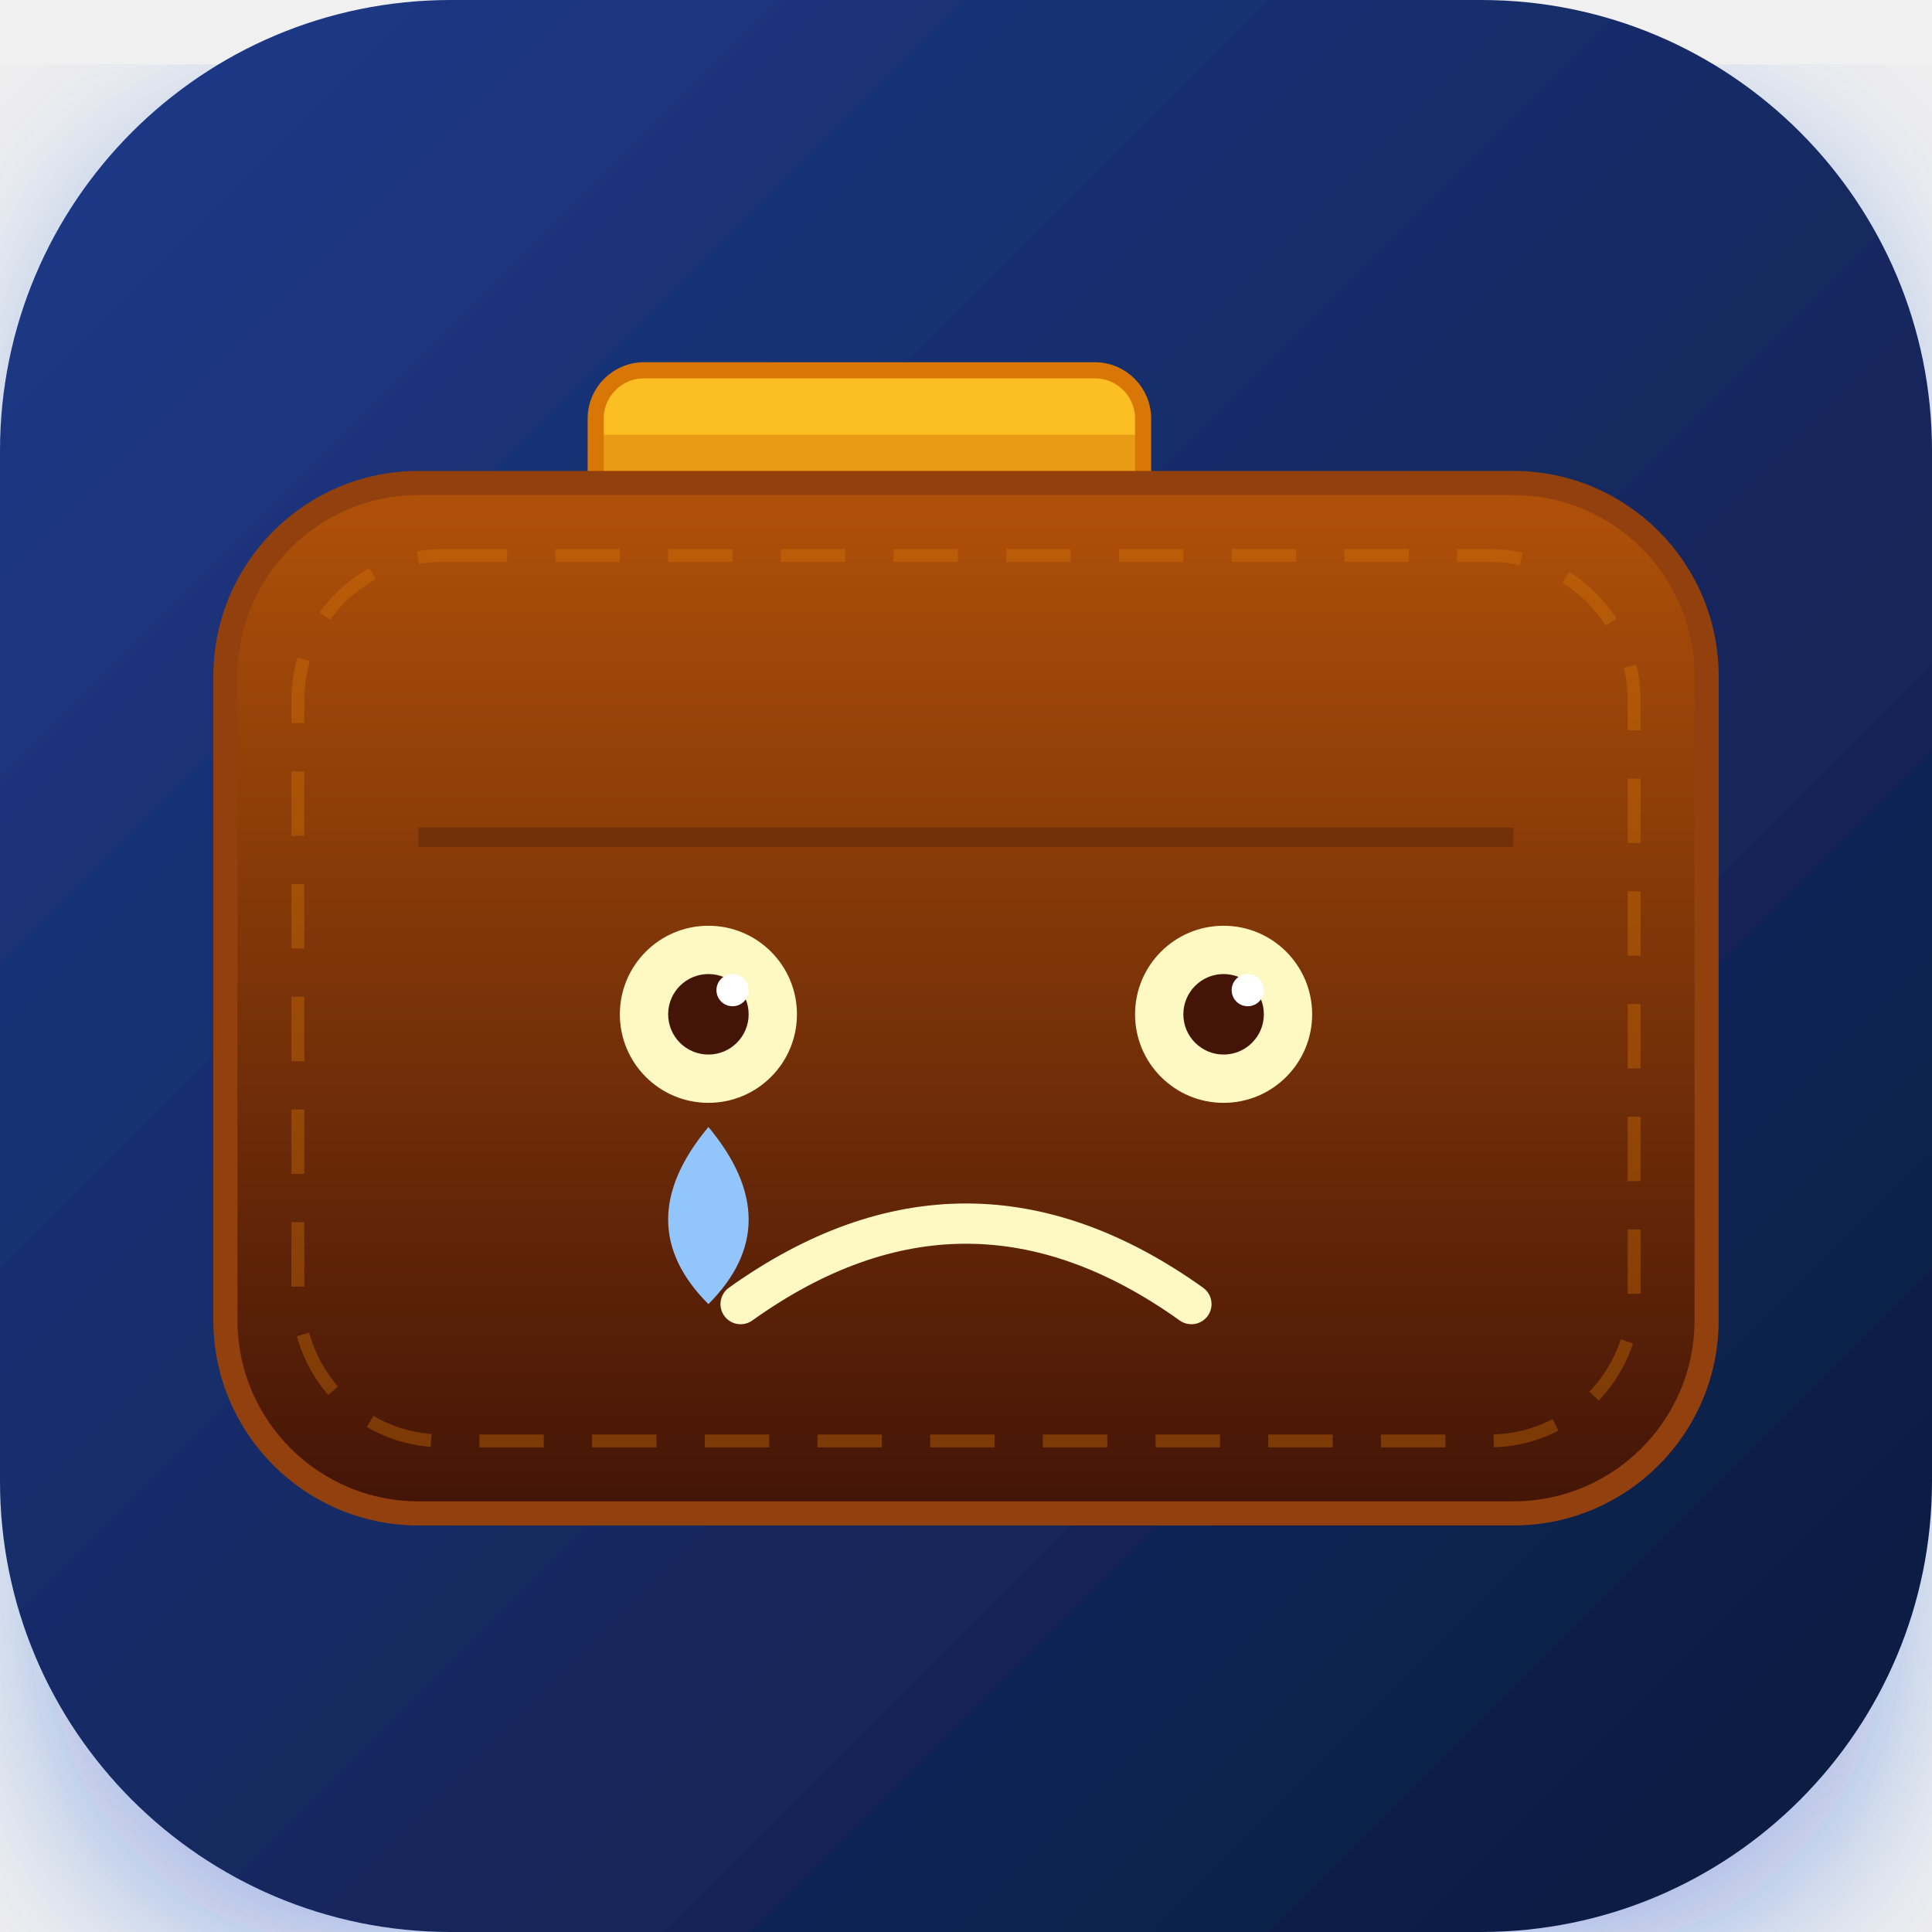
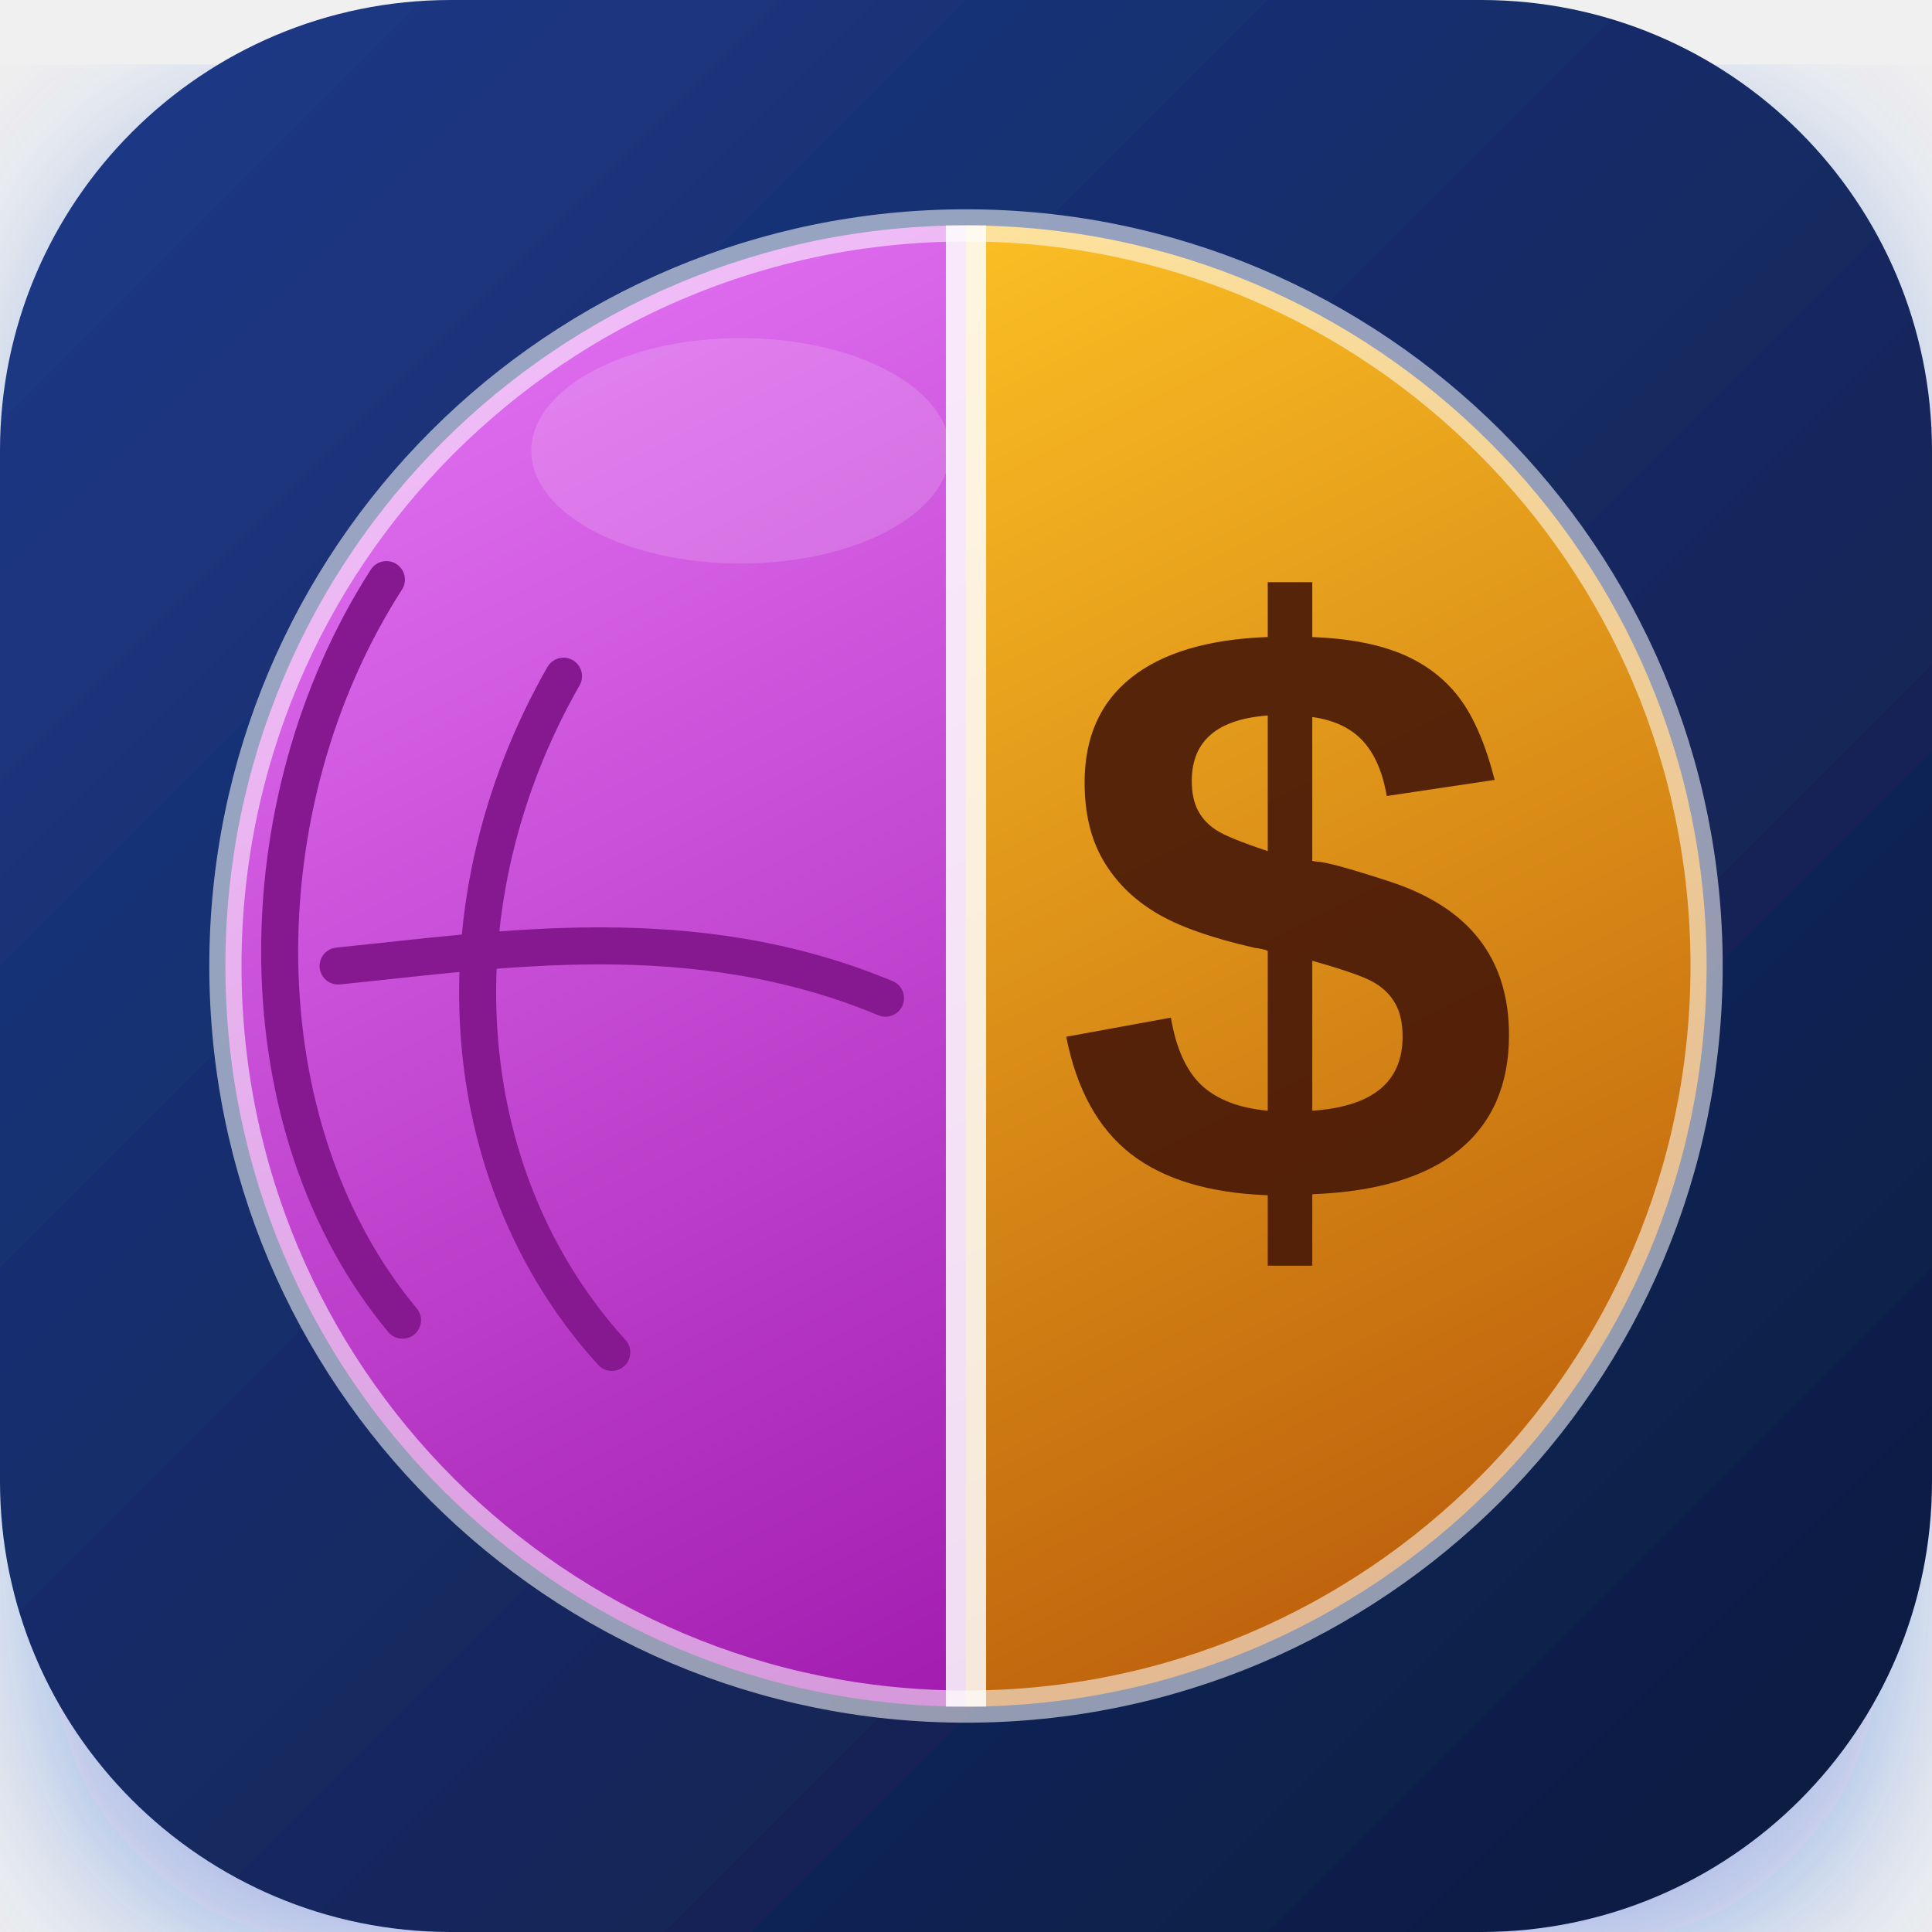
<svg xmlns="http://www.w3.org/2000/svg" viewBox="0 0 120 120" fill="none">
  <defs>
    <linearGradient id="bgGrad" x1="0" y1="0" x2="120" y2="120" gradientUnits="userSpaceOnUse">
      <stop offset="0%" stop-color="#1e3a8a" />
      <stop offset="100%" stop-color="#0c1a3d" />
    </linearGradient>
-     <linearGradient id="walletGrad" x1="0" y1="28" x2="0" y2="94" gradientUnits="userSpaceOnUse">
-       <stop offset="0%" stop-color="#b45309" />
-       <stop offset="100%" stop-color="#431407" />
+     <linearGradient id="brainGrad" x1="14" y1="14" x2="60" y2="106" gradientUnits="userSpaceOnUse">
+       <stop offset="0%" stop-color="#e879f9" />
+       <stop offset="100%" stop-color="#a21caf" />
    </linearGradient>
-     <filter id="shadow" x="-20%" y="-20%" width="140%" height="140%">
+     <linearGradient id="dollarGrad" x1="60" y1="14" x2="106" y2="106" gradientUnits="userSpaceOnUse">
+       <stop offset="0%" stop-color="#fbbf24" />
+       <stop offset="100%" stop-color="#b45309" />
+     </linearGradient>
+     <clipPath id="leftClip">
+       <path d="M60,14 A46,46 0 0,0 60,106 Z" />
+     </clipPath>
+     <clipPath id="rightClip">
+       <path d="M60,14 A46,46 0 0,1 60,106 Z" />
+     </clipPath>
+     <filter id="bgShadow" x="-20%" y="-20%" width="140%" height="140%">
      <feDropShadow dx="0" dy="4" stdDeviation="6" flood-color="#1D4ED8" flood-opacity="0.4" />
    </filter>
  </defs>
-   <rect width="120" height="120" rx="28" ry="28" fill="url(#bgGrad)" filter="url(#shadow)" />
-   <rect x="37" y="23" width="34" height="10" rx="3" fill="#fbbf24" stroke="#d97706" stroke-width="1" />
-   <rect x="37" y="27" width="34" height="3" fill="#d97706" opacity="0.5" />
-   <rect x="14" y="30" width="92" height="64" rx="12" fill="url(#walletGrad)" stroke="#92400e" stroke-width="1.5" />
-   <rect x="18.5" y="34.5" width="83" height="55" rx="9" stroke="#d97706" stroke-width="0.8" stroke-dasharray="4,3" opacity="0.35" />
-   <line x1="26" y1="52" x2="94" y2="52" stroke="#6b2d08" stroke-width="1.2" opacity="0.8" />
-   <circle cx="44" cy="63" r="5.5" fill="#fef9c3" />
-   <circle cx="44" cy="63" r="2.5" fill="#431407" />
-   <circle cx="45.5" cy="61.5" r="1" fill="white" />
-   <circle cx="76" cy="63" r="5.5" fill="#fef9c3" />
-   <circle cx="76" cy="63" r="2.5" fill="#431407" />
-   <circle cx="77.5" cy="61.5" r="1" fill="white" />
-   <path d="M46,81 Q60,71 74,81" stroke="#fef9c3" stroke-width="2.5" stroke-linecap="round" />
-   <path d="M44,70 Q39,76 44,81 Q49,76 44,70Z" fill="#93c5fd" />
+   <rect width="120" height="120" rx="28" ry="28" fill="url(#bgGrad)" filter="url(#bgShadow)" />
+   <circle cx="60" cy="60" r="46" fill="url(#brainGrad)" clip-path="url(#leftClip)" />
+   <g clip-path="url(#leftClip)" stroke="#86198f" stroke-width="2.3" stroke-linecap="round">
+     <path d="M24,36 C15,50 15,70 25,82" />
+     <path d="M35,42 C27,56 28,73 38,84" />
+     <path d="M21,60 C31,59 43,57 55,62" />
+   </g>
+   <ellipse cx="46" cy="28" rx="13" ry="7" fill="white" opacity="0.15" clip-path="url(#leftClip)" />
+   <circle cx="60" cy="60" r="46" fill="url(#dollarGrad)" clip-path="url(#rightClip)" />
+   <text x="80" y="60" font-family="'Arial Black', Arial, sans-serif" font-size="52" font-weight="900" fill="#431407" opacity="0.88" text-anchor="middle" dominant-baseline="middle" clip-path="url(#rightClip)">$</text>
+   <line x1="60" y1="14" x2="60" y2="106" stroke="white" stroke-width="2.5" opacity="0.85" />
+   <circle cx="60" cy="60" r="46" stroke="white" stroke-width="2" opacity="0.55" />
</svg>
